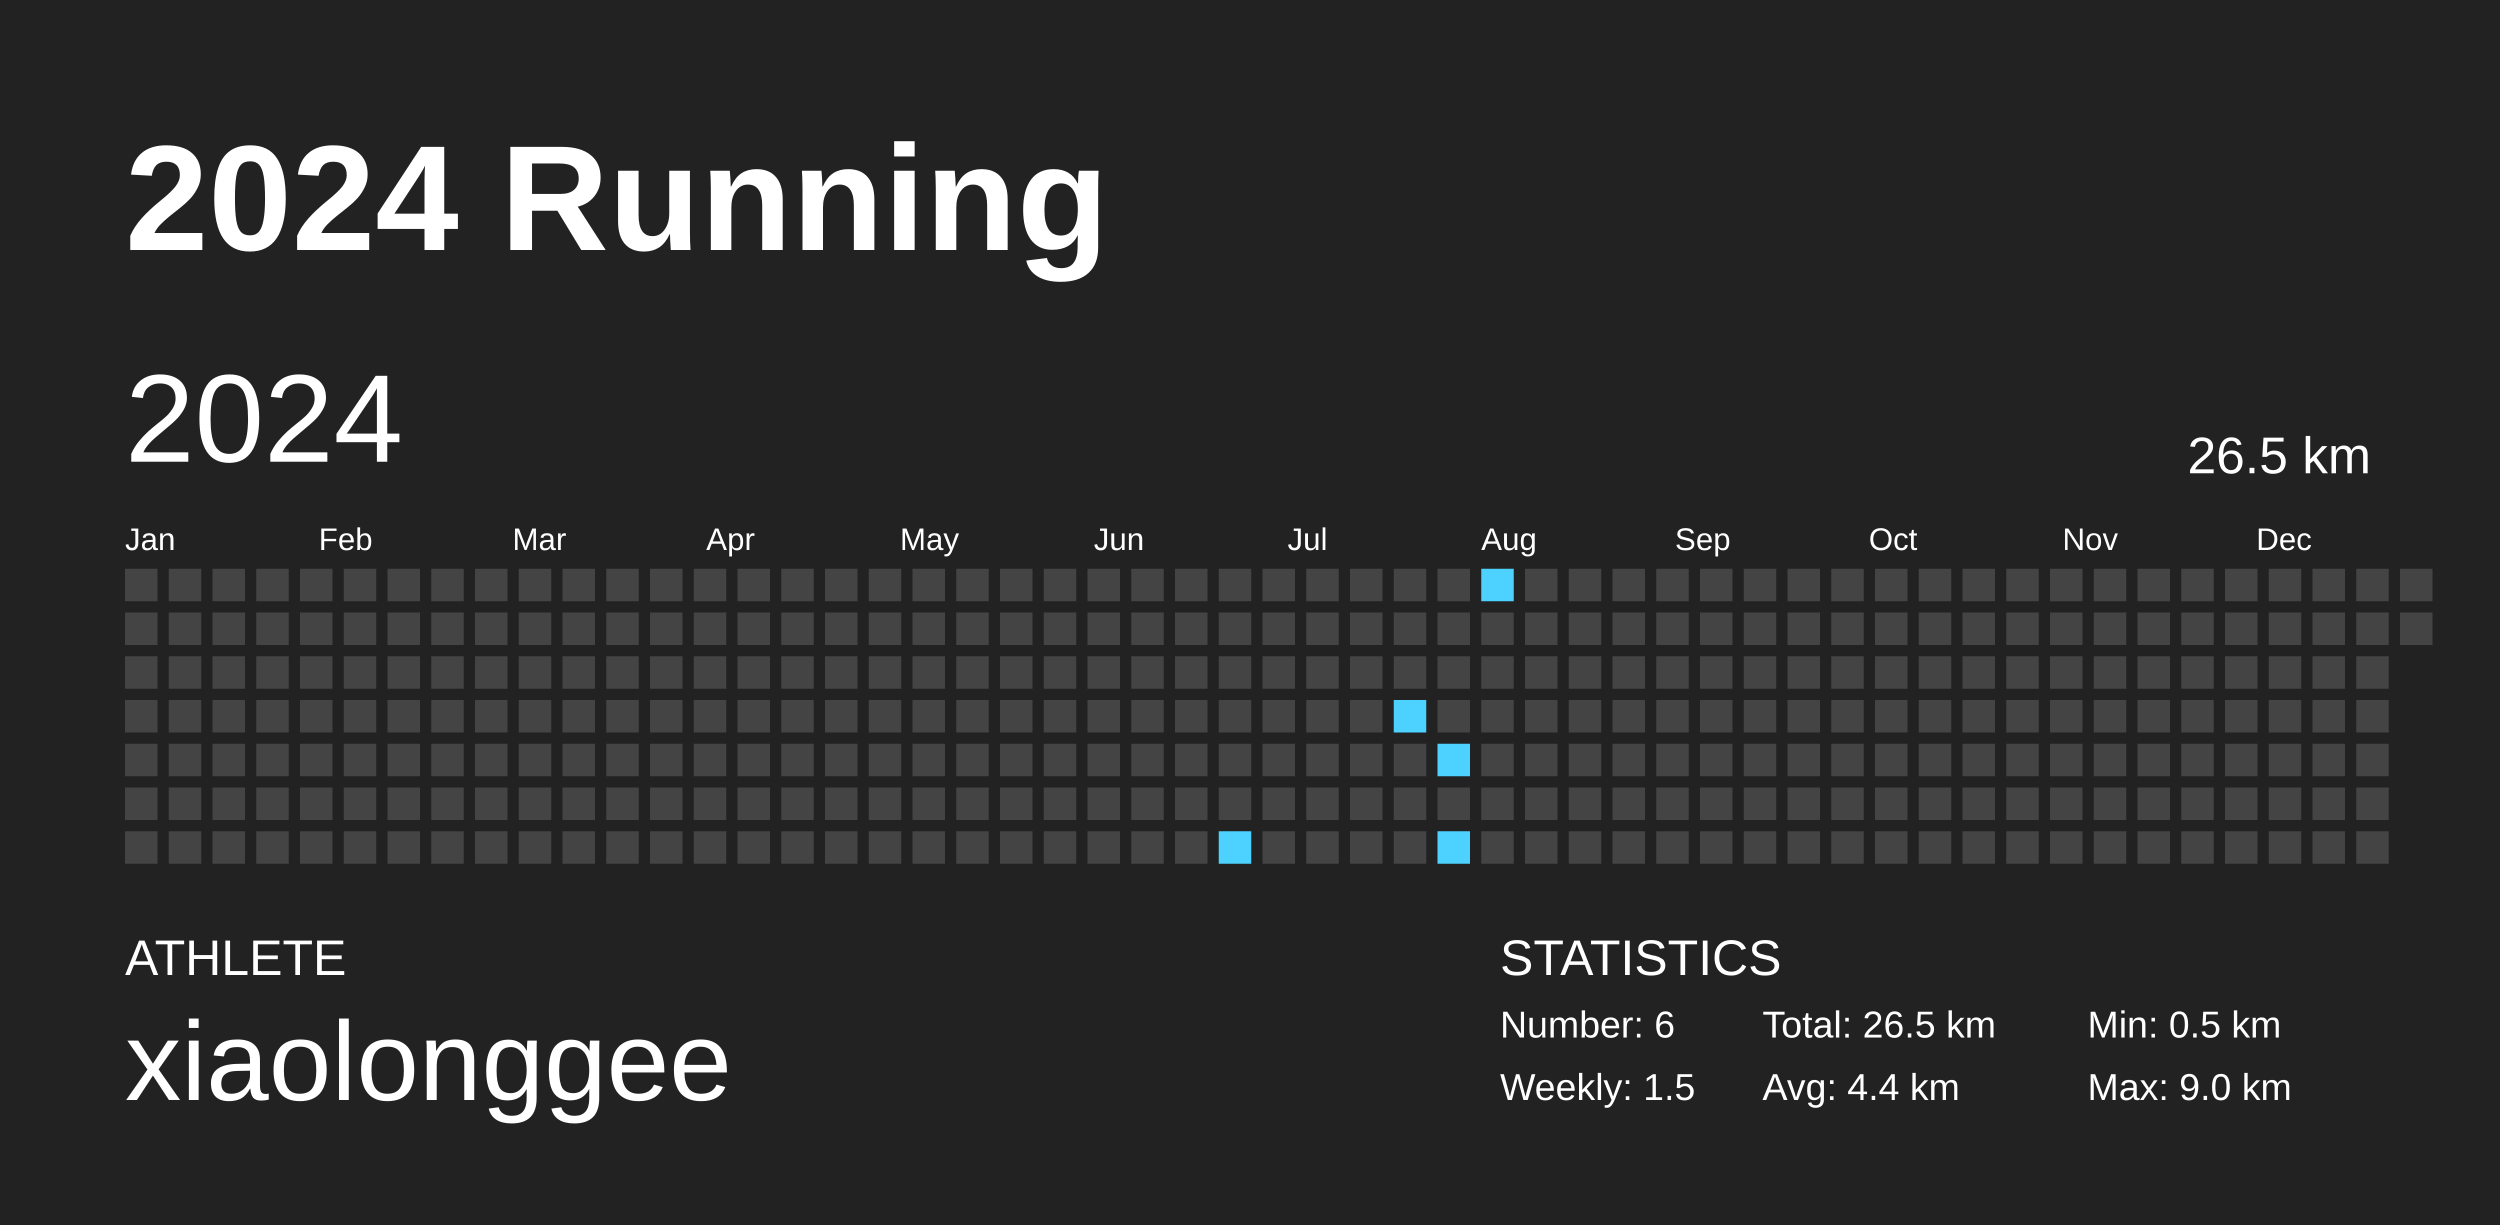
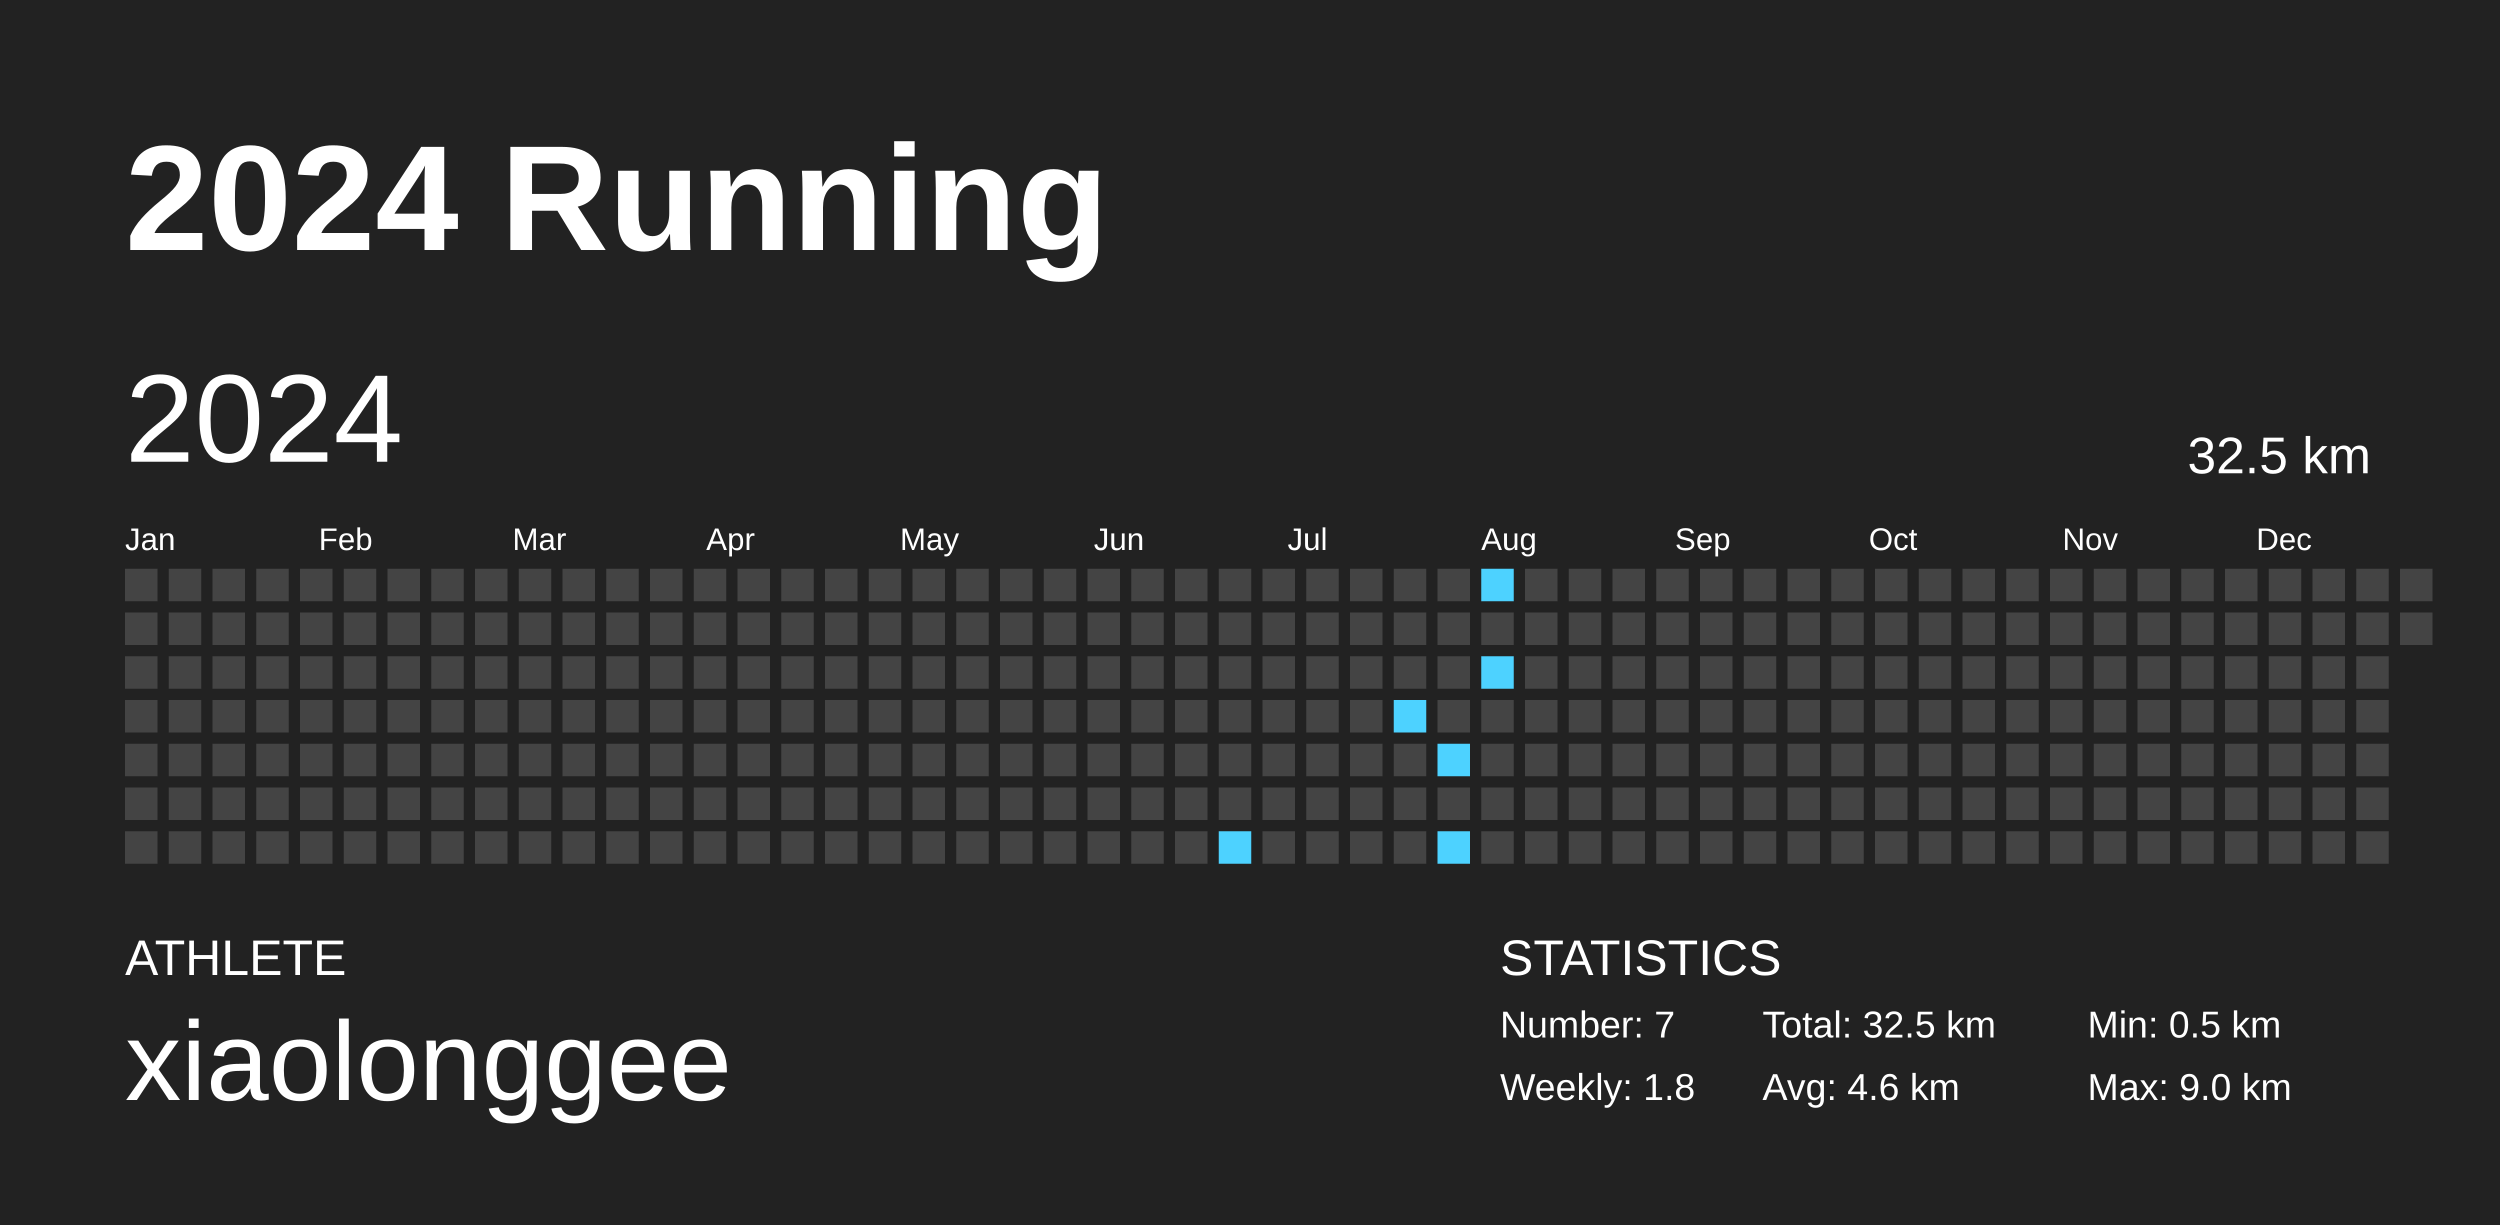
<svg xmlns="http://www.w3.org/2000/svg" baseProfile="full" height="98mm" version="1.1" viewBox="0,0,200,98" width="200mm">
  <defs />
  <rect fill="#222222" height="98" width="200" x="0" y="0" />
  <text fill="#FFFFFF" style="font-size:12px; font-family:Arial; font-weight:bold;" x="10" y="20">2024 Running</text>
  <text fill="#FFFFFF" style="font-size:4px; font-family:Arial" x="10" y="78">ATHLETE</text>
  <text fill="#FFFFFF" style="font-size:9px; font-family:Arial" x="10" y="88">xiaolonggee</text>
  <text fill="#FFFFFF" style="font-size:4px; font-family:Arial" x="120" y="78">STATISTICS</text>
-   <text fill="#FFFFFF" style="font-size:3px; font-family:Arial" x="120" y="83">Number: 6</text>
-   <text fill="#FFFFFF" style="font-size:3px; font-family:Arial" x="120" y="88">Weekly: 1.5</text>
-   <text fill="#FFFFFF" style="font-size:3px; font-family:Arial" x="141" y="83">Total: 26.5 km</text>
-   <text fill="#FFFFFF" style="font-size:3px; font-family:Arial" x="141" y="88">Avg: 4.4 km</text>
+   <text fill="#FFFFFF" style="font-size:3px; font-family:Arial" x="120" y="83">Number: 7</text>
+   <text fill="#FFFFFF" style="font-size:3px; font-family:Arial" x="120" y="88">Weekly: 1.8</text>
+   <text fill="#FFFFFF" style="font-size:3px; font-family:Arial" x="141" y="83">Total: 32.5 km</text>
+   <text fill="#FFFFFF" style="font-size:3px; font-family:Arial" x="141" y="88">Avg: 4.6 km</text>
  <text fill="#FFFFFF" style="font-size:3px; font-family:Arial" x="167" y="83">Min: 0.5 km</text>
  <text fill="#FFFFFF" style="font-size:3px; font-family:Arial" x="167" y="88">Max: 9.0 km</text>
  <text dominant-baseline="hanging" fill="#FFFFFF" style="font-size:10.0px; font-family:Arial;" x="10" y="30">2024</text>
-   <text dominant-baseline="hanging" fill="#FFFFFF" style="font-size:4.125px; font-family:Arial;" x="175" y="35">26.5 km</text>
+   <text dominant-baseline="hanging" fill="#FFFFFF" style="font-size:4.125px; font-family:Arial;" x="175" y="35">32.5 km</text>
  <text fill="#FFFFFF" style="font-size:2.5px; font-family:Arial" x="10.0" y="44">Jan</text>
  <text fill="#FFFFFF" style="font-size:2.5px; font-family:Arial" x="25.5" y="44">Feb</text>
  <text fill="#FFFFFF" style="font-size:2.5px; font-family:Arial" x="41.0" y="44">Mar</text>
  <text fill="#FFFFFF" style="font-size:2.5px; font-family:Arial" x="56.5" y="44">Apr</text>
  <text fill="#FFFFFF" style="font-size:2.5px; font-family:Arial" x="72.0" y="44">May</text>
  <text fill="#FFFFFF" style="font-size:2.5px; font-family:Arial" x="87.5" y="44">Jun</text>
  <text fill="#FFFFFF" style="font-size:2.5px; font-family:Arial" x="103.0" y="44">Jul</text>
  <text fill="#FFFFFF" style="font-size:2.5px; font-family:Arial" x="118.5" y="44">Aug</text>
  <text fill="#FFFFFF" style="font-size:2.5px; font-family:Arial" x="134.0" y="44">Sep</text>
  <text fill="#FFFFFF" style="font-size:2.5px; font-family:Arial" x="149.5" y="44">Oct</text>
  <text fill="#FFFFFF" style="font-size:2.5px; font-family:Arial" x="165.0" y="44">Nov</text>
  <text fill="#FFFFFF" style="font-size:2.5px; font-family:Arial" x="180.5" y="44">Dec</text>
  <rect fill="#444444" height="2.6" width="2.6" x="10.0" y="45.5" />
  <rect fill="#444444" height="2.6" width="2.6" x="10.0" y="49.0" />
  <rect fill="#444444" height="2.6" width="2.6" x="10.0" y="52.5" />
  <rect fill="#444444" height="2.6" width="2.6" x="10.0" y="56.0" />
  <rect fill="#444444" height="2.6" width="2.6" x="10.0" y="59.5" />
  <rect fill="#444444" height="2.6" width="2.6" x="10.0" y="63.0" />
  <rect fill="#444444" height="2.6" width="2.6" x="10.0" y="66.5" />
  <rect fill="#444444" height="2.6" width="2.6" x="13.5" y="45.5" />
  <rect fill="#444444" height="2.6" width="2.6" x="13.5" y="49.0" />
  <rect fill="#444444" height="2.6" width="2.6" x="13.5" y="52.5" />
  <rect fill="#444444" height="2.6" width="2.6" x="13.5" y="56.0" />
  <rect fill="#444444" height="2.6" width="2.6" x="13.5" y="59.5" />
  <rect fill="#444444" height="2.6" width="2.6" x="13.5" y="63.0" />
  <rect fill="#444444" height="2.6" width="2.6" x="13.5" y="66.5" />
  <rect fill="#444444" height="2.6" width="2.6" x="17.0" y="45.5" />
  <rect fill="#444444" height="2.6" width="2.6" x="17.0" y="49.0" />
  <rect fill="#444444" height="2.6" width="2.6" x="17.0" y="52.5" />
  <rect fill="#444444" height="2.6" width="2.6" x="17.0" y="56.0" />
  <rect fill="#444444" height="2.6" width="2.6" x="17.0" y="59.5" />
  <rect fill="#444444" height="2.6" width="2.6" x="17.0" y="63.0" />
  <rect fill="#444444" height="2.6" width="2.6" x="17.0" y="66.5" />
  <rect fill="#444444" height="2.6" width="2.6" x="20.5" y="45.5" />
  <rect fill="#444444" height="2.6" width="2.6" x="20.5" y="49.0" />
  <rect fill="#444444" height="2.6" width="2.6" x="20.5" y="52.5" />
  <rect fill="#444444" height="2.6" width="2.6" x="20.5" y="56.0" />
  <rect fill="#444444" height="2.6" width="2.6" x="20.5" y="59.5" />
  <rect fill="#444444" height="2.6" width="2.6" x="20.5" y="63.0" />
  <rect fill="#444444" height="2.6" width="2.6" x="20.5" y="66.5" />
  <rect fill="#444444" height="2.6" width="2.6" x="24.0" y="45.5" />
  <rect fill="#444444" height="2.6" width="2.6" x="24.0" y="49.0" />
  <rect fill="#444444" height="2.6" width="2.6" x="24.0" y="52.5" />
  <rect fill="#444444" height="2.6" width="2.6" x="24.0" y="56.0" />
  <rect fill="#444444" height="2.6" width="2.6" x="24.0" y="59.5" />
  <rect fill="#444444" height="2.6" width="2.6" x="24.0" y="63.0" />
  <rect fill="#444444" height="2.6" width="2.6" x="24.0" y="66.5" />
  <rect fill="#444444" height="2.6" width="2.6" x="27.5" y="45.5" />
  <rect fill="#444444" height="2.6" width="2.6" x="27.5" y="49.0" />
  <rect fill="#444444" height="2.6" width="2.6" x="27.5" y="52.5" />
  <rect fill="#444444" height="2.6" width="2.6" x="27.5" y="56.0" />
  <rect fill="#444444" height="2.6" width="2.6" x="27.5" y="59.5" />
  <rect fill="#444444" height="2.6" width="2.6" x="27.5" y="63.0" />
  <rect fill="#444444" height="2.6" width="2.6" x="27.5" y="66.5" />
  <rect fill="#444444" height="2.6" width="2.6" x="31.0" y="45.5" />
  <rect fill="#444444" height="2.6" width="2.6" x="31.0" y="49.0" />
  <rect fill="#444444" height="2.6" width="2.6" x="31.0" y="52.5" />
  <rect fill="#444444" height="2.6" width="2.6" x="31.0" y="56.0" />
  <rect fill="#444444" height="2.6" width="2.6" x="31.0" y="59.5" />
  <rect fill="#444444" height="2.6" width="2.6" x="31.0" y="63.0" />
  <rect fill="#444444" height="2.6" width="2.6" x="31.0" y="66.5" />
  <rect fill="#444444" height="2.6" width="2.6" x="34.5" y="45.5" />
  <rect fill="#444444" height="2.6" width="2.6" x="34.5" y="49.0" />
  <rect fill="#444444" height="2.6" width="2.6" x="34.5" y="52.5" />
  <rect fill="#444444" height="2.6" width="2.6" x="34.5" y="56.0" />
  <rect fill="#444444" height="2.6" width="2.6" x="34.5" y="59.5" />
  <rect fill="#444444" height="2.6" width="2.6" x="34.5" y="63.0" />
  <rect fill="#444444" height="2.6" width="2.6" x="34.5" y="66.5" />
  <rect fill="#444444" height="2.6" width="2.6" x="38.0" y="45.5" />
  <rect fill="#444444" height="2.6" width="2.6" x="38.0" y="49.0" />
  <rect fill="#444444" height="2.6" width="2.6" x="38.0" y="52.5" />
  <rect fill="#444444" height="2.6" width="2.6" x="38.0" y="56.0" />
  <rect fill="#444444" height="2.6" width="2.6" x="38.0" y="59.5" />
  <rect fill="#444444" height="2.6" width="2.6" x="38.0" y="63.0" />
  <rect fill="#444444" height="2.6" width="2.6" x="38.0" y="66.5" />
  <rect fill="#444444" height="2.6" width="2.6" x="41.5" y="45.5" />
  <rect fill="#444444" height="2.6" width="2.6" x="41.5" y="49.0" />
  <rect fill="#444444" height="2.6" width="2.6" x="41.5" y="52.5" />
  <rect fill="#444444" height="2.6" width="2.6" x="41.5" y="56.0" />
  <rect fill="#444444" height="2.6" width="2.6" x="41.5" y="59.5" />
  <rect fill="#444444" height="2.6" width="2.6" x="41.5" y="63.0" />
  <rect fill="#444444" height="2.6" width="2.6" x="41.5" y="66.5" />
  <rect fill="#444444" height="2.6" width="2.6" x="45.0" y="45.5" />
  <rect fill="#444444" height="2.6" width="2.6" x="45.0" y="49.0" />
  <rect fill="#444444" height="2.6" width="2.6" x="45.0" y="52.5" />
  <rect fill="#444444" height="2.6" width="2.6" x="45.0" y="56.0" />
  <rect fill="#444444" height="2.6" width="2.6" x="45.0" y="59.5" />
  <rect fill="#444444" height="2.6" width="2.6" x="45.0" y="63.0" />
  <rect fill="#444444" height="2.6" width="2.6" x="45.0" y="66.5" />
  <rect fill="#444444" height="2.6" width="2.6" x="48.5" y="45.5" />
  <rect fill="#444444" height="2.6" width="2.6" x="48.5" y="49.0" />
  <rect fill="#444444" height="2.6" width="2.6" x="48.5" y="52.5" />
  <rect fill="#444444" height="2.6" width="2.6" x="48.5" y="56.0" />
  <rect fill="#444444" height="2.6" width="2.6" x="48.5" y="59.5" />
  <rect fill="#444444" height="2.6" width="2.6" x="48.5" y="63.0" />
  <rect fill="#444444" height="2.6" width="2.6" x="48.5" y="66.5" />
  <rect fill="#444444" height="2.6" width="2.6" x="52.0" y="45.5" />
  <rect fill="#444444" height="2.6" width="2.6" x="52.0" y="49.0" />
  <rect fill="#444444" height="2.6" width="2.6" x="52.0" y="52.5" />
  <rect fill="#444444" height="2.6" width="2.6" x="52.0" y="56.0" />
  <rect fill="#444444" height="2.6" width="2.6" x="52.0" y="59.5" />
  <rect fill="#444444" height="2.6" width="2.6" x="52.0" y="63.0" />
  <rect fill="#444444" height="2.6" width="2.6" x="52.0" y="66.5" />
  <rect fill="#444444" height="2.6" width="2.6" x="55.5" y="45.5" />
  <rect fill="#444444" height="2.6" width="2.6" x="55.5" y="49.0" />
  <rect fill="#444444" height="2.6" width="2.6" x="55.5" y="52.5" />
  <rect fill="#444444" height="2.6" width="2.6" x="55.5" y="56.0" />
  <rect fill="#444444" height="2.6" width="2.6" x="55.5" y="59.5" />
  <rect fill="#444444" height="2.6" width="2.6" x="55.5" y="63.0" />
  <rect fill="#444444" height="2.6" width="2.6" x="55.5" y="66.5" />
  <rect fill="#444444" height="2.6" width="2.6" x="59.0" y="45.5" />
  <rect fill="#444444" height="2.6" width="2.6" x="59.0" y="49.0" />
  <rect fill="#444444" height="2.6" width="2.6" x="59.0" y="52.5" />
  <rect fill="#444444" height="2.6" width="2.6" x="59.0" y="56.0" />
  <rect fill="#444444" height="2.6" width="2.6" x="59.0" y="59.5" />
  <rect fill="#444444" height="2.6" width="2.6" x="59.0" y="63.0" />
  <rect fill="#444444" height="2.6" width="2.6" x="59.0" y="66.5" />
  <rect fill="#444444" height="2.6" width="2.6" x="62.5" y="45.5" />
  <rect fill="#444444" height="2.6" width="2.6" x="62.5" y="49.0" />
  <rect fill="#444444" height="2.6" width="2.6" x="62.5" y="52.5" />
  <rect fill="#444444" height="2.6" width="2.6" x="62.5" y="56.0" />
  <rect fill="#444444" height="2.6" width="2.6" x="62.5" y="59.5" />
  <rect fill="#444444" height="2.6" width="2.6" x="62.5" y="63.0" />
  <rect fill="#444444" height="2.6" width="2.6" x="62.5" y="66.5" />
  <rect fill="#444444" height="2.6" width="2.6" x="66.0" y="45.5" />
  <rect fill="#444444" height="2.6" width="2.6" x="66.0" y="49.0" />
  <rect fill="#444444" height="2.6" width="2.6" x="66.0" y="52.5" />
  <rect fill="#444444" height="2.6" width="2.6" x="66.0" y="56.0" />
  <rect fill="#444444" height="2.6" width="2.6" x="66.0" y="59.5" />
  <rect fill="#444444" height="2.6" width="2.6" x="66.0" y="63.0" />
  <rect fill="#444444" height="2.6" width="2.6" x="66.0" y="66.5" />
  <rect fill="#444444" height="2.6" width="2.6" x="69.5" y="45.5" />
  <rect fill="#444444" height="2.6" width="2.6" x="69.5" y="49.0" />
  <rect fill="#444444" height="2.6" width="2.6" x="69.5" y="52.5" />
  <rect fill="#444444" height="2.6" width="2.6" x="69.5" y="56.0" />
  <rect fill="#444444" height="2.6" width="2.6" x="69.5" y="59.5" />
  <rect fill="#444444" height="2.6" width="2.6" x="69.5" y="63.0" />
  <rect fill="#444444" height="2.6" width="2.6" x="69.5" y="66.5" />
  <rect fill="#444444" height="2.6" width="2.6" x="73.0" y="45.5" />
  <rect fill="#444444" height="2.6" width="2.6" x="73.0" y="49.0" />
  <rect fill="#444444" height="2.6" width="2.6" x="73.0" y="52.5" />
  <rect fill="#444444" height="2.6" width="2.6" x="73.0" y="56.0" />
  <rect fill="#444444" height="2.6" width="2.6" x="73.0" y="59.5" />
  <rect fill="#444444" height="2.6" width="2.6" x="73.0" y="63.0" />
  <rect fill="#444444" height="2.6" width="2.6" x="73.0" y="66.5" />
  <rect fill="#444444" height="2.6" width="2.6" x="76.5" y="45.5" />
  <rect fill="#444444" height="2.6" width="2.6" x="76.5" y="49.0" />
  <rect fill="#444444" height="2.6" width="2.6" x="76.5" y="52.5" />
  <rect fill="#444444" height="2.6" width="2.6" x="76.5" y="56.0" />
  <rect fill="#444444" height="2.6" width="2.6" x="76.5" y="59.5" />
  <rect fill="#444444" height="2.6" width="2.6" x="76.5" y="63.0" />
  <rect fill="#444444" height="2.6" width="2.6" x="76.5" y="66.5" />
  <rect fill="#444444" height="2.6" width="2.6" x="80.0" y="45.5" />
  <rect fill="#444444" height="2.6" width="2.6" x="80.0" y="49.0" />
  <rect fill="#444444" height="2.6" width="2.6" x="80.0" y="52.5" />
  <rect fill="#444444" height="2.6" width="2.6" x="80.0" y="56.0" />
  <rect fill="#444444" height="2.6" width="2.6" x="80.0" y="59.5" />
  <rect fill="#444444" height="2.6" width="2.6" x="80.0" y="63.0" />
  <rect fill="#444444" height="2.6" width="2.6" x="80.0" y="66.5" />
  <rect fill="#444444" height="2.6" width="2.6" x="83.5" y="45.5" />
  <rect fill="#444444" height="2.6" width="2.6" x="83.5" y="49.0" />
  <rect fill="#444444" height="2.6" width="2.6" x="83.5" y="52.5" />
  <rect fill="#444444" height="2.6" width="2.6" x="83.5" y="56.0" />
  <rect fill="#444444" height="2.6" width="2.6" x="83.5" y="59.5" />
  <rect fill="#444444" height="2.6" width="2.6" x="83.5" y="63.0" />
  <rect fill="#444444" height="2.6" width="2.6" x="83.5" y="66.5" />
  <rect fill="#444444" height="2.6" width="2.6" x="87.0" y="45.5" />
  <rect fill="#444444" height="2.6" width="2.6" x="87.0" y="49.0" />
  <rect fill="#444444" height="2.6" width="2.6" x="87.0" y="52.5" />
  <rect fill="#444444" height="2.6" width="2.6" x="87.0" y="56.0" />
  <rect fill="#444444" height="2.6" width="2.6" x="87.0" y="59.5" />
  <rect fill="#444444" height="2.6" width="2.6" x="87.0" y="63.0" />
  <rect fill="#444444" height="2.6" width="2.6" x="87.0" y="66.5" />
  <rect fill="#444444" height="2.6" width="2.6" x="90.5" y="45.5" />
  <rect fill="#444444" height="2.6" width="2.6" x="90.5" y="49.0" />
  <rect fill="#444444" height="2.6" width="2.6" x="90.5" y="52.5" />
  <rect fill="#444444" height="2.6" width="2.6" x="90.5" y="56.0" />
  <rect fill="#444444" height="2.6" width="2.6" x="90.5" y="59.5" />
  <rect fill="#444444" height="2.6" width="2.6" x="90.5" y="63.0" />
  <rect fill="#444444" height="2.6" width="2.6" x="90.5" y="66.5" />
  <rect fill="#444444" height="2.6" width="2.6" x="94.0" y="45.5" />
  <rect fill="#444444" height="2.6" width="2.6" x="94.0" y="49.0" />
  <rect fill="#444444" height="2.6" width="2.6" x="94.0" y="52.5" />
  <rect fill="#444444" height="2.6" width="2.6" x="94.0" y="56.0" />
  <rect fill="#444444" height="2.6" width="2.6" x="94.0" y="59.5" />
  <rect fill="#444444" height="2.6" width="2.6" x="94.0" y="63.0" />
  <rect fill="#444444" height="2.6" width="2.6" x="94.0" y="66.5" />
  <rect fill="#444444" height="2.6" width="2.6" x="97.5" y="45.5" />
  <rect fill="#444444" height="2.6" width="2.6" x="97.5" y="49.0" />
  <rect fill="#444444" height="2.6" width="2.6" x="97.5" y="52.5" />
  <rect fill="#444444" height="2.6" width="2.6" x="97.5" y="56.0" />
  <rect fill="#444444" height="2.6" width="2.6" x="97.5" y="59.5" />
  <rect fill="#444444" height="2.6" width="2.6" x="97.5" y="63.0" />
  <rect fill="#4dd2ff" height="2.6" width="2.6" x="97.5" y="66.5" />
  <rect fill="#444444" height="2.6" width="2.6" x="101.0" y="45.5" />
  <rect fill="#444444" height="2.6" width="2.6" x="101.0" y="49.0" />
  <rect fill="#444444" height="2.6" width="2.6" x="101.0" y="52.5" />
  <rect fill="#444444" height="2.6" width="2.6" x="101.0" y="56.0" />
  <rect fill="#444444" height="2.6" width="2.6" x="101.0" y="59.5" />
  <rect fill="#444444" height="2.6" width="2.6" x="101.0" y="63.0" />
  <rect fill="#444444" height="2.6" width="2.6" x="101.0" y="66.5" />
  <rect fill="#444444" height="2.6" width="2.6" x="104.5" y="45.5" />
  <rect fill="#444444" height="2.6" width="2.6" x="104.5" y="49.0" />
  <rect fill="#444444" height="2.6" width="2.6" x="104.5" y="52.5" />
  <rect fill="#444444" height="2.6" width="2.6" x="104.5" y="56.0" />
  <rect fill="#444444" height="2.6" width="2.6" x="104.5" y="59.5" />
  <rect fill="#444444" height="2.6" width="2.6" x="104.5" y="63.0" />
  <rect fill="#444444" height="2.6" width="2.6" x="104.5" y="66.5" />
  <rect fill="#444444" height="2.6" width="2.6" x="108.0" y="45.5" />
  <rect fill="#444444" height="2.6" width="2.6" x="108.0" y="49.0" />
  <rect fill="#444444" height="2.6" width="2.6" x="108.0" y="52.5" />
  <rect fill="#444444" height="2.6" width="2.6" x="108.0" y="56.0" />
  <rect fill="#444444" height="2.6" width="2.6" x="108.0" y="59.5" />
  <rect fill="#444444" height="2.6" width="2.6" x="108.0" y="63.0" />
  <rect fill="#444444" height="2.6" width="2.6" x="108.0" y="66.5" />
  <rect fill="#444444" height="2.6" width="2.6" x="111.5" y="45.5" />
  <rect fill="#444444" height="2.6" width="2.6" x="111.5" y="49.0" />
  <rect fill="#444444" height="2.6" width="2.6" x="111.5" y="52.5" />
  <rect fill="#4dd2ff" height="2.6" width="2.6" x="111.5" y="56.0" />
  <rect fill="#444444" height="2.6" width="2.6" x="111.5" y="59.5" />
  <rect fill="#444444" height="2.6" width="2.6" x="111.5" y="63.0" />
  <rect fill="#444444" height="2.6" width="2.6" x="111.5" y="66.5" />
  <rect fill="#444444" height="2.6" width="2.6" x="115.0" y="45.5" />
  <rect fill="#444444" height="2.6" width="2.6" x="115.0" y="49.0" />
  <rect fill="#444444" height="2.6" width="2.6" x="115.0" y="52.5" />
  <rect fill="#444444" height="2.6" width="2.6" x="115.0" y="56.0" />
  <rect fill="#4dd2ff" height="2.6" width="2.6" x="115.0" y="59.5" />
  <rect fill="#444444" height="2.6" width="2.6" x="115.0" y="63.0" />
  <rect fill="#4dd2ff" height="2.6" width="2.6" x="115.0" y="66.5" />
  <rect fill="#4dd2ff" height="2.6" width="2.6" x="118.5" y="45.5" />
  <rect fill="#444444" height="2.6" width="2.6" x="118.5" y="49.0" />
-   <rect fill="#444444" height="2.6" width="2.6" x="118.5" y="52.5" />
+   <rect fill="#4dd2ff" height="2.6" width="2.6" x="118.5" y="52.5" />
  <rect fill="#444444" height="2.6" width="2.6" x="118.5" y="56.0" />
  <rect fill="#444444" height="2.6" width="2.6" x="118.5" y="59.5" />
  <rect fill="#444444" height="2.6" width="2.6" x="118.5" y="63.0" />
  <rect fill="#444444" height="2.6" width="2.6" x="118.5" y="66.5" />
  <rect fill="#444444" height="2.6" width="2.6" x="122.0" y="45.5" />
  <rect fill="#444444" height="2.6" width="2.6" x="122.0" y="49.0" />
  <rect fill="#444444" height="2.6" width="2.6" x="122.0" y="52.5" />
  <rect fill="#444444" height="2.6" width="2.6" x="122.0" y="56.0" />
  <rect fill="#444444" height="2.6" width="2.6" x="122.0" y="59.5" />
  <rect fill="#444444" height="2.6" width="2.6" x="122.0" y="63.0" />
  <rect fill="#444444" height="2.6" width="2.6" x="122.0" y="66.5" />
  <rect fill="#444444" height="2.6" width="2.6" x="125.5" y="45.5" />
  <rect fill="#444444" height="2.6" width="2.6" x="125.5" y="49.0" />
  <rect fill="#444444" height="2.6" width="2.6" x="125.5" y="52.5" />
  <rect fill="#444444" height="2.6" width="2.6" x="125.5" y="56.0" />
  <rect fill="#444444" height="2.6" width="2.6" x="125.5" y="59.5" />
  <rect fill="#444444" height="2.6" width="2.6" x="125.5" y="63.0" />
  <rect fill="#444444" height="2.6" width="2.6" x="125.5" y="66.5" />
  <rect fill="#444444" height="2.6" width="2.6" x="129.0" y="45.5" />
  <rect fill="#444444" height="2.6" width="2.6" x="129.0" y="49.0" />
  <rect fill="#444444" height="2.6" width="2.6" x="129.0" y="52.5" />
  <rect fill="#444444" height="2.6" width="2.6" x="129.0" y="56.0" />
  <rect fill="#444444" height="2.6" width="2.6" x="129.0" y="59.5" />
  <rect fill="#444444" height="2.6" width="2.6" x="129.0" y="63.0" />
  <rect fill="#444444" height="2.6" width="2.6" x="129.0" y="66.5" />
  <rect fill="#444444" height="2.6" width="2.6" x="132.5" y="45.5" />
  <rect fill="#444444" height="2.6" width="2.6" x="132.5" y="49.0" />
  <rect fill="#444444" height="2.6" width="2.6" x="132.5" y="52.5" />
  <rect fill="#444444" height="2.6" width="2.6" x="132.5" y="56.0" />
  <rect fill="#444444" height="2.6" width="2.6" x="132.5" y="59.5" />
  <rect fill="#444444" height="2.6" width="2.6" x="132.5" y="63.0" />
  <rect fill="#444444" height="2.6" width="2.6" x="132.5" y="66.5" />
  <rect fill="#444444" height="2.6" width="2.6" x="136.0" y="45.5" />
  <rect fill="#444444" height="2.6" width="2.6" x="136.0" y="49.0" />
  <rect fill="#444444" height="2.6" width="2.6" x="136.0" y="52.5" />
  <rect fill="#444444" height="2.6" width="2.6" x="136.0" y="56.0" />
  <rect fill="#444444" height="2.6" width="2.6" x="136.0" y="59.5" />
  <rect fill="#444444" height="2.6" width="2.6" x="136.0" y="63.0" />
  <rect fill="#444444" height="2.6" width="2.6" x="136.0" y="66.5" />
  <rect fill="#444444" height="2.6" width="2.6" x="139.5" y="45.5" />
  <rect fill="#444444" height="2.6" width="2.6" x="139.5" y="49.0" />
  <rect fill="#444444" height="2.6" width="2.6" x="139.5" y="52.5" />
  <rect fill="#444444" height="2.6" width="2.6" x="139.5" y="56.0" />
  <rect fill="#444444" height="2.6" width="2.6" x="139.5" y="59.5" />
  <rect fill="#444444" height="2.6" width="2.6" x="139.5" y="63.0" />
  <rect fill="#444444" height="2.6" width="2.6" x="139.5" y="66.5" />
  <rect fill="#444444" height="2.6" width="2.6" x="143.0" y="45.5" />
  <rect fill="#444444" height="2.6" width="2.6" x="143.0" y="49.0" />
  <rect fill="#444444" height="2.6" width="2.6" x="143.0" y="52.5" />
  <rect fill="#444444" height="2.6" width="2.6" x="143.0" y="56.0" />
  <rect fill="#444444" height="2.6" width="2.6" x="143.0" y="59.5" />
  <rect fill="#444444" height="2.6" width="2.6" x="143.0" y="63.0" />
  <rect fill="#444444" height="2.6" width="2.6" x="143.0" y="66.5" />
  <rect fill="#444444" height="2.6" width="2.6" x="146.5" y="45.5" />
  <rect fill="#444444" height="2.6" width="2.6" x="146.5" y="49.0" />
  <rect fill="#444444" height="2.6" width="2.6" x="146.5" y="52.5" />
  <rect fill="#444444" height="2.6" width="2.6" x="146.5" y="56.0" />
  <rect fill="#444444" height="2.6" width="2.6" x="146.5" y="59.5" />
  <rect fill="#444444" height="2.6" width="2.6" x="146.5" y="63.0" />
  <rect fill="#444444" height="2.6" width="2.6" x="146.5" y="66.5" />
  <rect fill="#444444" height="2.6" width="2.6" x="150.0" y="45.5" />
  <rect fill="#444444" height="2.6" width="2.6" x="150.0" y="49.0" />
  <rect fill="#444444" height="2.6" width="2.6" x="150.0" y="52.5" />
  <rect fill="#444444" height="2.6" width="2.6" x="150.0" y="56.0" />
  <rect fill="#444444" height="2.6" width="2.6" x="150.0" y="59.5" />
  <rect fill="#444444" height="2.6" width="2.6" x="150.0" y="63.0" />
  <rect fill="#444444" height="2.6" width="2.6" x="150.0" y="66.5" />
  <rect fill="#444444" height="2.6" width="2.6" x="153.5" y="45.5" />
  <rect fill="#444444" height="2.6" width="2.6" x="153.5" y="49.0" />
  <rect fill="#444444" height="2.6" width="2.6" x="153.5" y="52.5" />
  <rect fill="#444444" height="2.6" width="2.6" x="153.5" y="56.0" />
  <rect fill="#444444" height="2.6" width="2.6" x="153.5" y="59.5" />
  <rect fill="#444444" height="2.6" width="2.6" x="153.5" y="63.0" />
  <rect fill="#444444" height="2.6" width="2.6" x="153.5" y="66.5" />
  <rect fill="#444444" height="2.6" width="2.6" x="157.0" y="45.5" />
  <rect fill="#444444" height="2.6" width="2.6" x="157.0" y="49.0" />
  <rect fill="#444444" height="2.6" width="2.6" x="157.0" y="52.5" />
  <rect fill="#444444" height="2.6" width="2.6" x="157.0" y="56.0" />
  <rect fill="#444444" height="2.6" width="2.6" x="157.0" y="59.5" />
  <rect fill="#444444" height="2.6" width="2.6" x="157.0" y="63.0" />
  <rect fill="#444444" height="2.6" width="2.6" x="157.0" y="66.5" />
  <rect fill="#444444" height="2.6" width="2.6" x="160.5" y="45.5" />
  <rect fill="#444444" height="2.6" width="2.6" x="160.5" y="49.0" />
  <rect fill="#444444" height="2.6" width="2.6" x="160.5" y="52.5" />
  <rect fill="#444444" height="2.6" width="2.6" x="160.5" y="56.0" />
  <rect fill="#444444" height="2.6" width="2.6" x="160.5" y="59.5" />
  <rect fill="#444444" height="2.6" width="2.6" x="160.5" y="63.0" />
  <rect fill="#444444" height="2.6" width="2.6" x="160.5" y="66.5" />
  <rect fill="#444444" height="2.6" width="2.6" x="164.0" y="45.5" />
  <rect fill="#444444" height="2.6" width="2.6" x="164.0" y="49.0" />
  <rect fill="#444444" height="2.6" width="2.6" x="164.0" y="52.5" />
  <rect fill="#444444" height="2.6" width="2.6" x="164.0" y="56.0" />
  <rect fill="#444444" height="2.6" width="2.6" x="164.0" y="59.5" />
  <rect fill="#444444" height="2.6" width="2.6" x="164.0" y="63.0" />
  <rect fill="#444444" height="2.6" width="2.6" x="164.0" y="66.5" />
  <rect fill="#444444" height="2.6" width="2.6" x="167.5" y="45.5" />
  <rect fill="#444444" height="2.6" width="2.6" x="167.5" y="49.0" />
  <rect fill="#444444" height="2.6" width="2.6" x="167.5" y="52.5" />
  <rect fill="#444444" height="2.6" width="2.6" x="167.5" y="56.0" />
  <rect fill="#444444" height="2.6" width="2.6" x="167.5" y="59.5" />
  <rect fill="#444444" height="2.6" width="2.6" x="167.5" y="63.0" />
  <rect fill="#444444" height="2.6" width="2.6" x="167.5" y="66.5" />
  <rect fill="#444444" height="2.6" width="2.6" x="171.0" y="45.5" />
  <rect fill="#444444" height="2.6" width="2.6" x="171.0" y="49.0" />
  <rect fill="#444444" height="2.6" width="2.6" x="171.0" y="52.5" />
  <rect fill="#444444" height="2.6" width="2.6" x="171.0" y="56.0" />
  <rect fill="#444444" height="2.6" width="2.6" x="171.0" y="59.5" />
  <rect fill="#444444" height="2.6" width="2.6" x="171.0" y="63.0" />
  <rect fill="#444444" height="2.6" width="2.6" x="171.0" y="66.5" />
  <rect fill="#444444" height="2.6" width="2.6" x="174.5" y="45.5" />
  <rect fill="#444444" height="2.6" width="2.6" x="174.5" y="49.0" />
  <rect fill="#444444" height="2.6" width="2.6" x="174.5" y="52.5" />
  <rect fill="#444444" height="2.6" width="2.6" x="174.5" y="56.0" />
  <rect fill="#444444" height="2.6" width="2.6" x="174.5" y="59.5" />
  <rect fill="#444444" height="2.6" width="2.6" x="174.5" y="63.0" />
  <rect fill="#444444" height="2.6" width="2.6" x="174.5" y="66.5" />
  <rect fill="#444444" height="2.6" width="2.6" x="178.0" y="45.5" />
  <rect fill="#444444" height="2.6" width="2.6" x="178.0" y="49.0" />
  <rect fill="#444444" height="2.6" width="2.6" x="178.0" y="52.5" />
  <rect fill="#444444" height="2.6" width="2.6" x="178.0" y="56.0" />
  <rect fill="#444444" height="2.6" width="2.6" x="178.0" y="59.5" />
  <rect fill="#444444" height="2.6" width="2.6" x="178.0" y="63.0" />
  <rect fill="#444444" height="2.6" width="2.6" x="178.0" y="66.5" />
  <rect fill="#444444" height="2.6" width="2.6" x="181.5" y="45.5" />
  <rect fill="#444444" height="2.6" width="2.6" x="181.5" y="49.0" />
  <rect fill="#444444" height="2.6" width="2.6" x="181.5" y="52.5" />
  <rect fill="#444444" height="2.6" width="2.6" x="181.5" y="56.0" />
  <rect fill="#444444" height="2.6" width="2.6" x="181.5" y="59.5" />
  <rect fill="#444444" height="2.6" width="2.6" x="181.5" y="63.0" />
  <rect fill="#444444" height="2.6" width="2.6" x="181.5" y="66.5" />
  <rect fill="#444444" height="2.6" width="2.6" x="185.0" y="45.5" />
  <rect fill="#444444" height="2.6" width="2.6" x="185.0" y="49.0" />
  <rect fill="#444444" height="2.6" width="2.6" x="185.0" y="52.5" />
  <rect fill="#444444" height="2.6" width="2.6" x="185.0" y="56.0" />
  <rect fill="#444444" height="2.6" width="2.6" x="185.0" y="59.5" />
  <rect fill="#444444" height="2.6" width="2.6" x="185.0" y="63.0" />
  <rect fill="#444444" height="2.6" width="2.6" x="185.0" y="66.5" />
  <rect fill="#444444" height="2.6" width="2.6" x="188.5" y="45.5" />
  <rect fill="#444444" height="2.6" width="2.6" x="188.5" y="49.0" />
  <rect fill="#444444" height="2.6" width="2.6" x="188.5" y="52.5" />
  <rect fill="#444444" height="2.6" width="2.6" x="188.5" y="56.0" />
  <rect fill="#444444" height="2.6" width="2.6" x="188.5" y="59.5" />
  <rect fill="#444444" height="2.6" width="2.6" x="188.5" y="63.0" />
  <rect fill="#444444" height="2.6" width="2.6" x="188.5" y="66.5" />
  <rect fill="#444444" height="2.6" width="2.6" x="192.0" y="45.5" />
  <rect fill="#444444" height="2.6" width="2.6" x="192.0" y="49.0" />
</svg>
